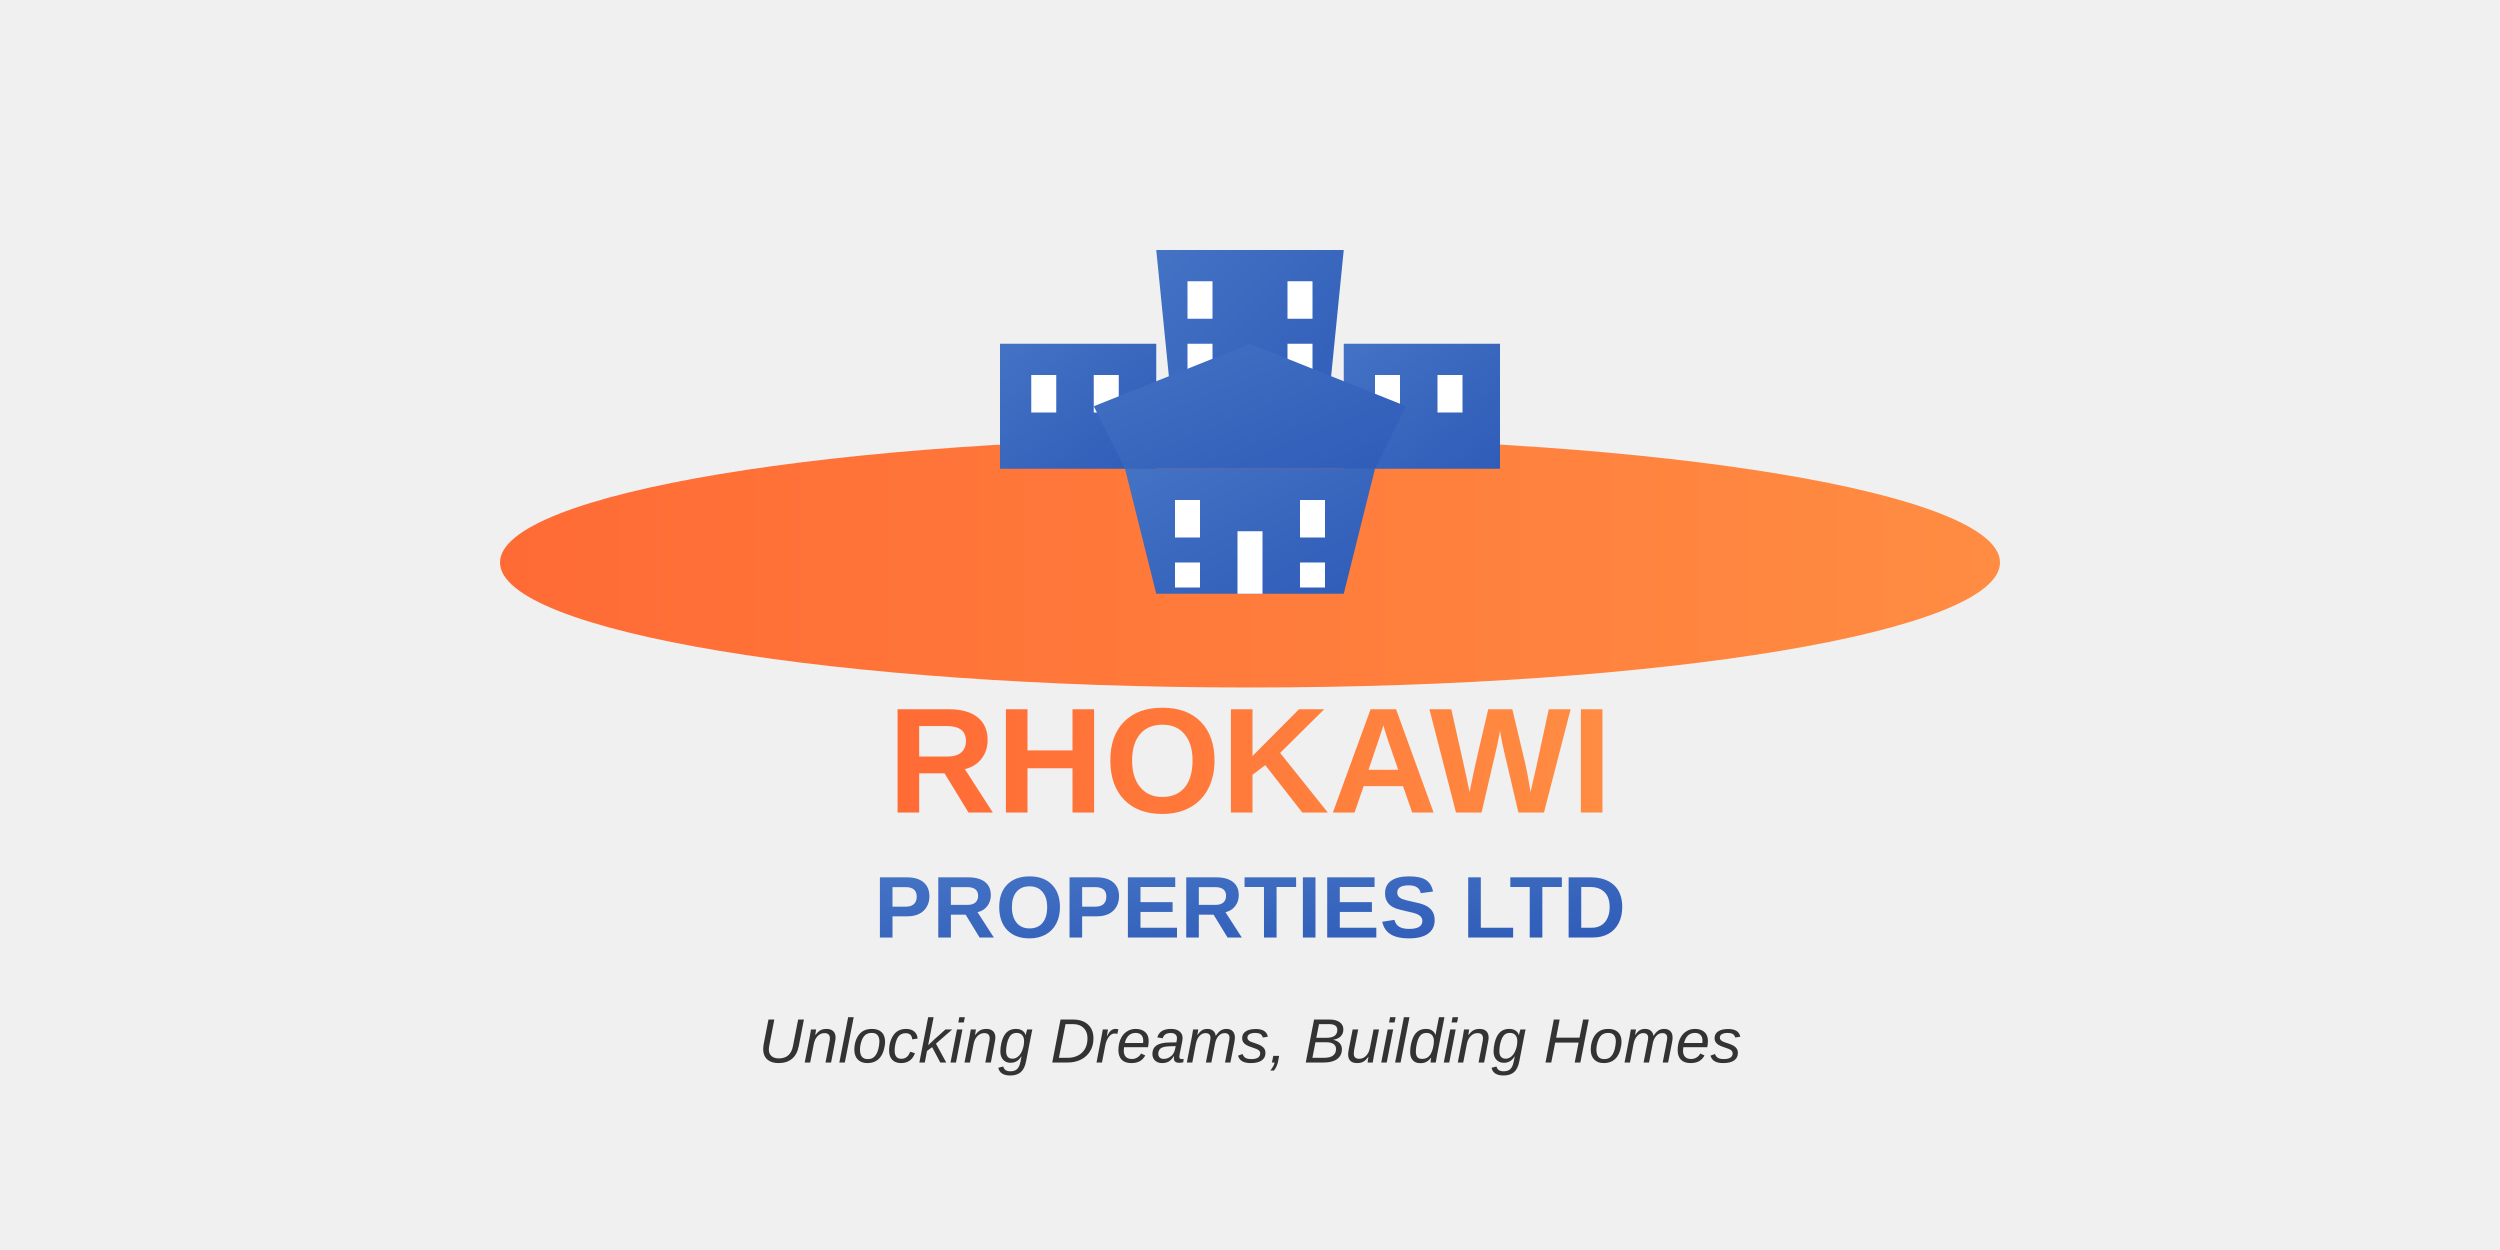
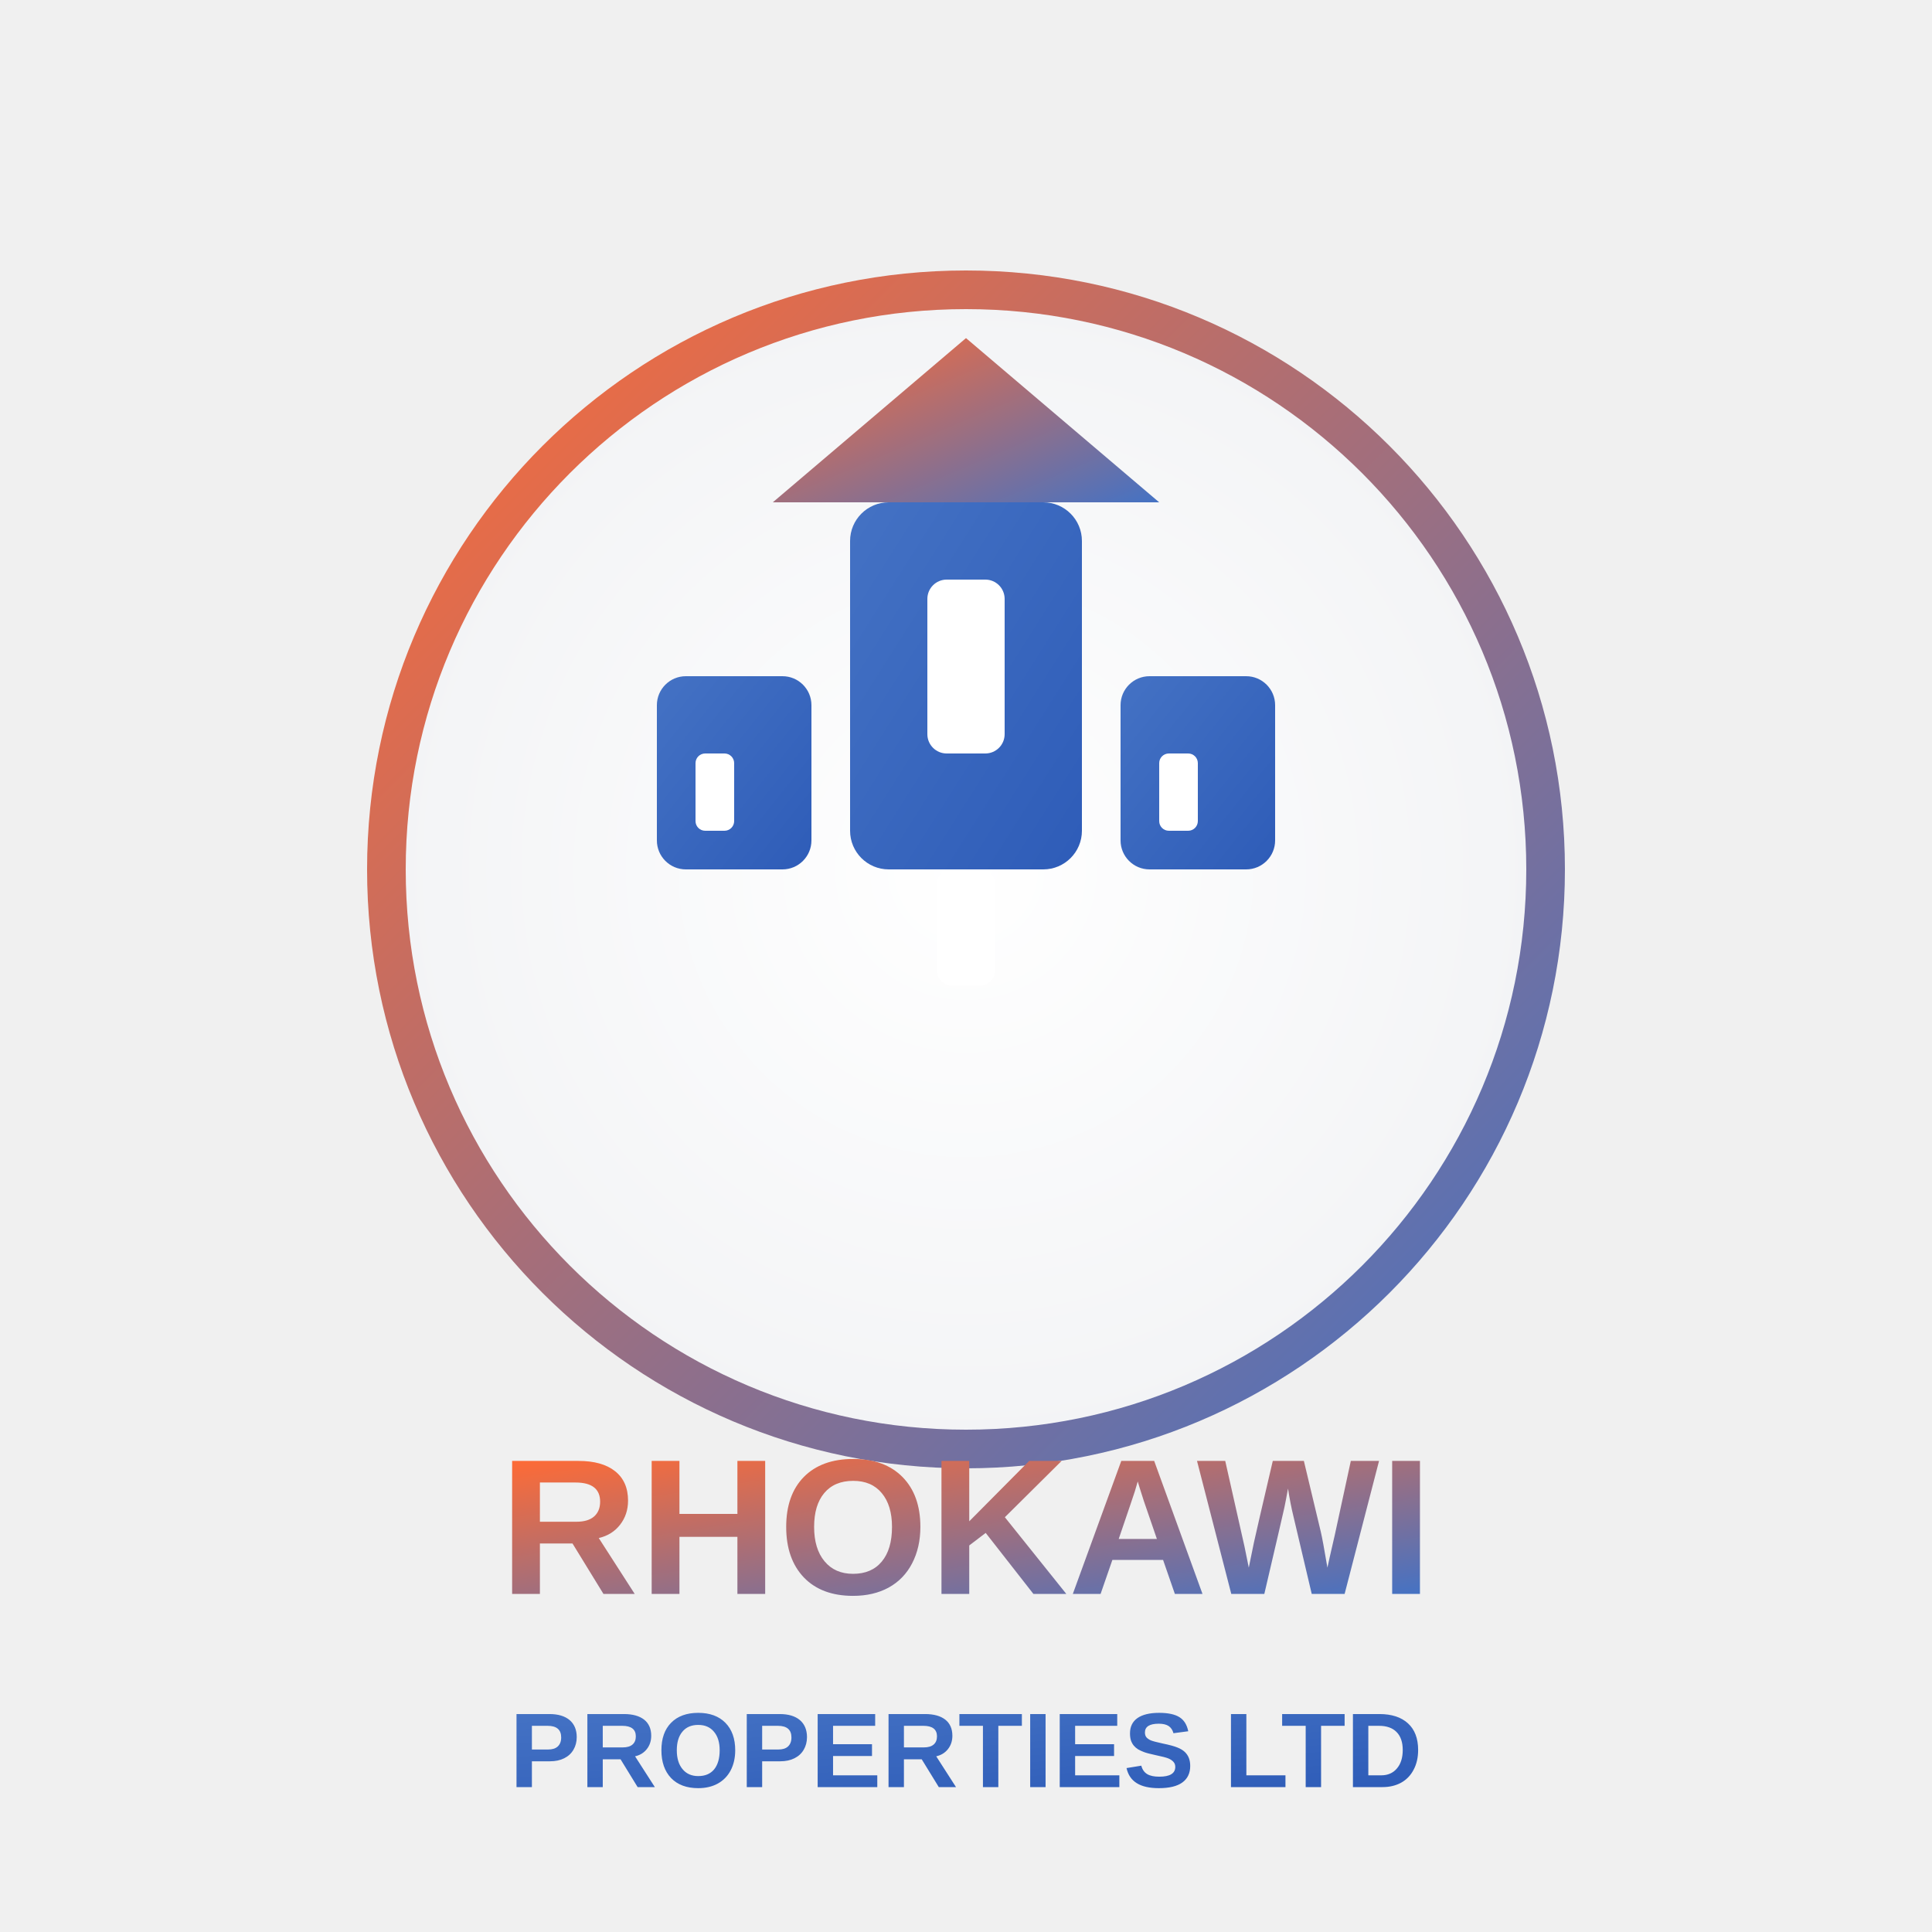
- <svg xmlns="http://www.w3.org/2000/svg" viewBox="0 0 400 200">
+ <svg xmlns="http://www.w3.org/2000/svg" viewBox="0 0 200 200">
  <defs>
-     <linearGradient id="orangeGradient" x1="0%" y1="0%" x2="100%" y2="0%">
-       <stop offset="0%" style="stop-color:#FF6B35;stop-opacity:1" />
-       <stop offset="100%" style="stop-color:#FF8C42;stop-opacity:1" />
+     <radialGradient id="circleBg" cx="50%" cy="50%" r="50%">
+       <stop offset="0%" stop-color="#fff" />
+       <stop offset="100%" stop-color="#f3f4f6" />
+     </radialGradient>
+     <linearGradient id="mainGradient" x1="0%" y1="0%" x2="100%" y2="100%">
+       <stop offset="0%" stop-color="#FF6B35" />
+       <stop offset="100%" stop-color="#4472C4" />
    </linearGradient>
-     <linearGradient id="blueGradient" x1="0%" y1="0%" x2="100%" y2="100%">
-       <stop offset="0%" style="stop-color:#4472C4;stop-opacity:1" />
-       <stop offset="100%" style="stop-color:#2E5CB8;stop-opacity:1" />
+     <linearGradient id="buildingGradient" x1="0%" y1="0%" x2="100%" y2="100%">
+       <stop offset="0%" stop-color="#4472C4" />
+       <stop offset="100%" stop-color="#2E5CB8" />
    </linearGradient>
  </defs>
-   <ellipse cx="200" cy="90" rx="120" ry="20" fill="url(#orangeGradient)" />
-   <g transform="translate(200, 90)">
-     <polygon points="-15,-50 15,-50 12,-20 -12,-20" fill="url(#blueGradient)" />
-     <rect x="-10" y="-45" width="4" height="6" fill="white" />
-     <rect x="6" y="-45" width="4" height="6" fill="white" />
-     <rect x="-10" y="-35" width="4" height="6" fill="white" />
-     <rect x="6" y="-35" width="4" height="6" fill="white" />
-     <polygon points="-40,-35 -15,-35 -15,-15 -40,-15" fill="url(#blueGradient)" />
-     <rect x="-35" y="-30" width="4" height="6" fill="white" />
-     <rect x="-25" y="-30" width="4" height="6" fill="white" />
-     <polygon points="15,-35 40,-35 40,-15 15,-15" fill="url(#blueGradient)" />
-     <rect x="20" y="-30" width="4" height="6" fill="white" />
-     <rect x="30" y="-30" width="4" height="6" fill="white" />
-     <polygon points="-20,-15 20,-15 15,5 -15,5" fill="url(#blueGradient)" />
-     <polygon points="-25,-25 0,-35 25,-25 20,-15 -20,-15" fill="url(#blueGradient)" />
-     <rect x="-12" y="-10" width="4" height="6" fill="white" />
-     <rect x="8" y="-10" width="4" height="6" fill="white" />
-     <rect x="-12" y="0" width="4" height="4" fill="white" />
-     <rect x="8" y="0" width="4" height="4" fill="white" />
-     <rect x="-2" y="-5" width="4" height="10" fill="white" />
+   <circle cx="100" cy="90" r="60" fill="url(#circleBg)" stroke="url(#mainGradient)" stroke-width="4" />
+   <g transform="translate(100,90)">
+     <rect x="-12" y="-38" width="24" height="38" rx="4" fill="url(#buildingGradient)" />
+     <rect x="-4" y="-30" width="8" height="18" rx="2" fill="#fff" />
+     <rect x="-32" y="-20" width="16" height="20" rx="3" fill="url(#buildingGradient)" />
+     <rect x="-28" y="-12" width="4" height="8" rx="1" fill="#fff" />
+     <rect x="16" y="-20" width="16" height="20" rx="3" fill="url(#buildingGradient)" />
+     <rect x="20" y="-12" width="4" height="8" rx="1" fill="#fff" />
+     <polygon points="-20,-38 0,-55 20,-38" fill="url(#mainGradient)" />
+     <rect x="-3" y="0" width="6" height="12" rx="1.5" fill="#fff" />
  </g>
-   <text x="200" y="130" text-anchor="middle" font-family="Arial, sans-serif" font-size="24" font-weight="bold" fill="url(#orangeGradient)">RHOKAWI</text>
-   <text x="200" y="150" text-anchor="middle" font-family="Arial, sans-serif" font-size="14" font-weight="bold" fill="url(#blueGradient)">PROPERTIES LTD</text>
-   <text x="200" y="170" text-anchor="middle" font-family="Arial, sans-serif" font-size="10" font-style="italic" fill="#333">Unlocking Dreams, Building Homes</text>
+   <text x="100" y="165" text-anchor="middle" font-family="Arial, sans-serif" font-size="20" font-weight="bold" fill="url(#mainGradient)">RHOKAWI</text>
+   <text x="100" y="185" text-anchor="middle" font-family="Arial, sans-serif" font-size="11" font-weight="bold" fill="url(#buildingGradient)">PROPERTIES LTD</text>
</svg>
